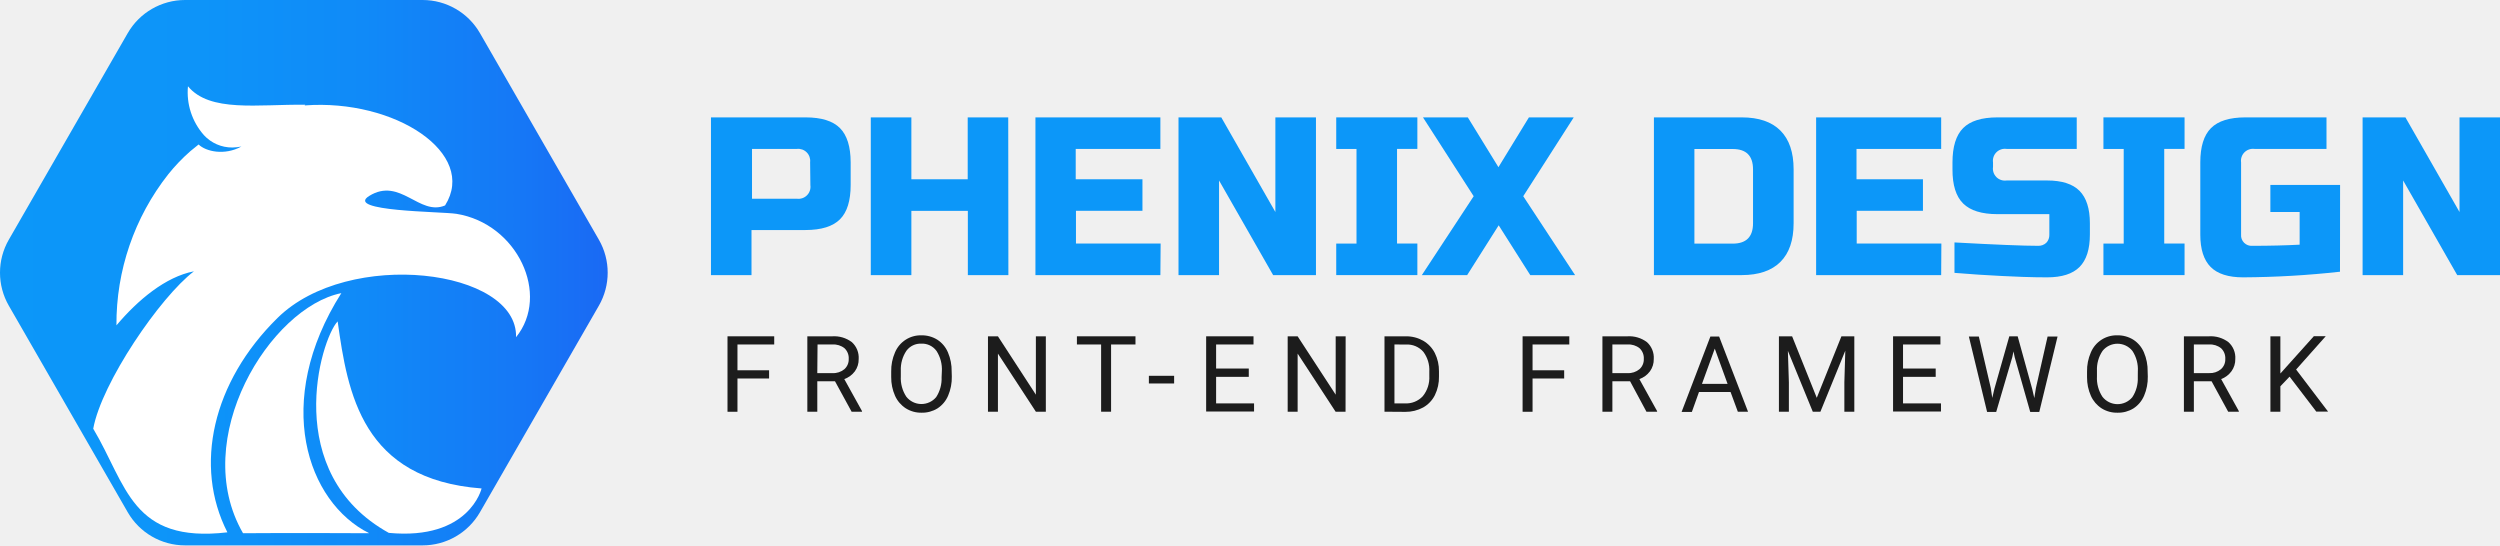
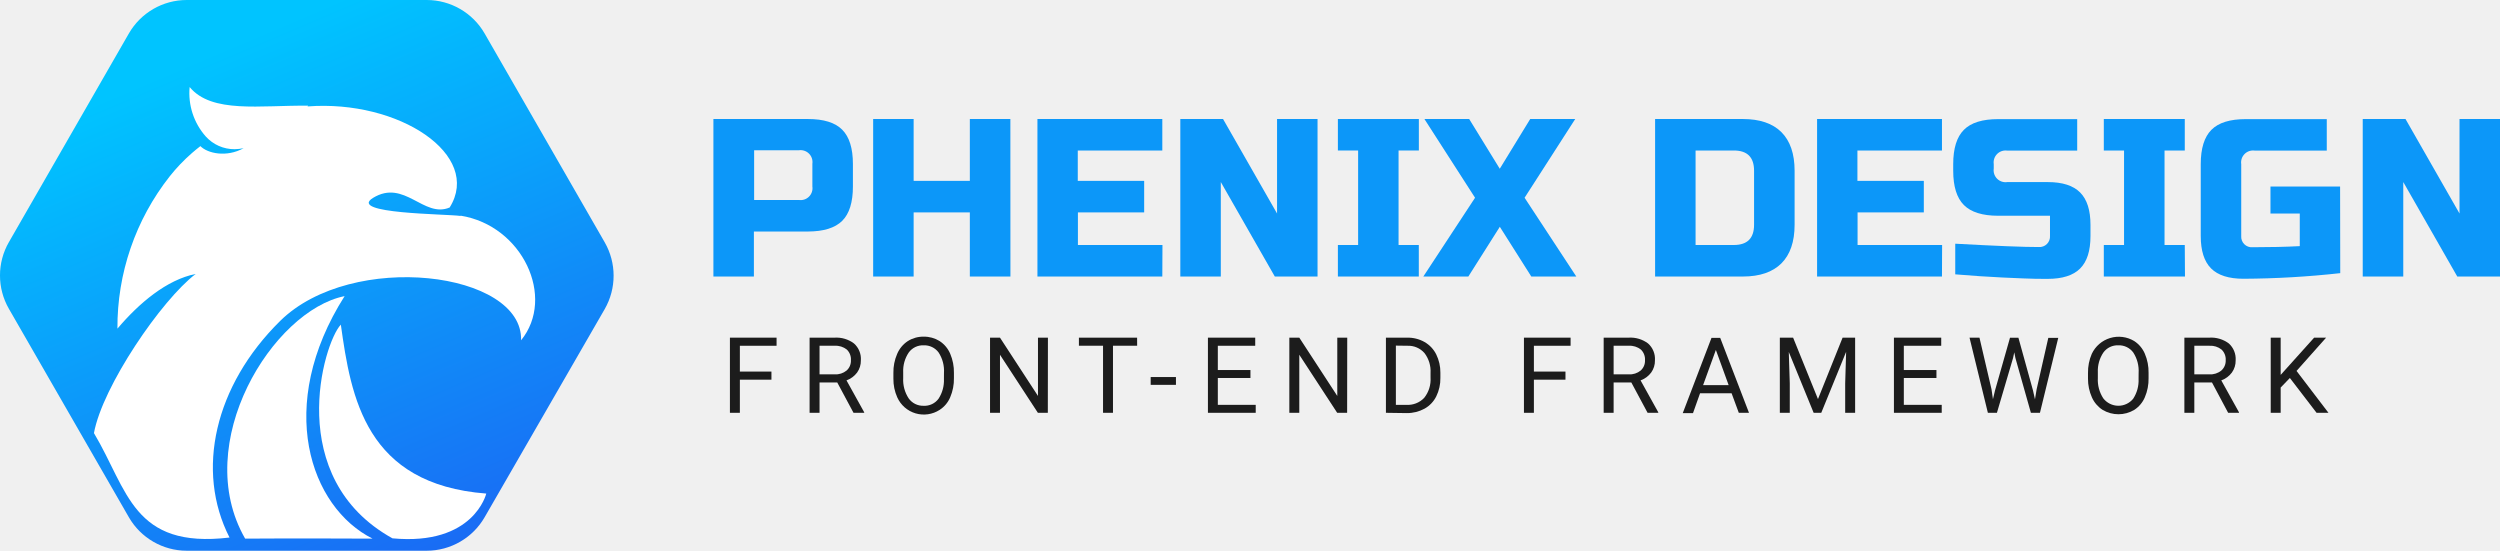
- <svg xmlns="http://www.w3.org/2000/svg" viewBox="0 0 501.99 109.51">
+ <svg xmlns="http://www.w3.org/2000/svg" viewBox="0 0 502.66 110.77">
  <defs>
-     <style>.cls-1{fill:url(#linear-gradient);}.cls-2{fill:#fff;}.cls-3{fill:#0c97f9;}.cls-4{fill:#1c1c1c;}</style>
-     <linearGradient id="linear-gradient" y1="54.76" x2="122.02" y2="54.76" gradientUnits="userSpaceOnUse">
-       <stop offset="0" stop-color="#0c97f9" />
-       <stop offset="0.33" stop-color="#0d94f9" />
-       <stop offset="0.6" stop-color="#108af8" />
-       <stop offset="0.84" stop-color="#1579f6" />
+     <style>.cls-1{fill:#0c97f9;}.cls-2{fill:#1c1c1c;}.cls-3{fill:url(#linear-gradient);}.cls-4{fill:#fff;}</style>
+     <linearGradient id="linear-gradient" x1="-37.14" y1="318" x2="-36.71" y2="317.09" gradientTransform="matrix(123.63, 0, 0, -111, 4630.69, 35310.02)" gradientUnits="userSpaceOnUse">
+       <stop offset="0" stop-color="#00c4ff" />
      <stop offset="1" stop-color="#1a69f4" />
    </linearGradient>
  </defs>
  <g id="Layer_2" data-name="Layer 2">
    <g id="Layer_1-2" data-name="Layer 1">
      <g id="logo">
+         <g id="logo-text">
+           <path class="cls-1" d="M143.44,23.93h19c3.17,0,5.47.71,6.9,2.15s2.15,3.73,2.15,6.9V37.5q0,4.76-2.15,6.9t-6.9,2.15H151.58V55.6h-8.14Zm19.9,9a2.4,2.4,0,0,0-2.71-2.72h-9v10h9a2.39,2.39,0,0,0,2.71-2.71Z" />
+           <path class="cls-1" d="M203.16,55.6H195V42.7H183.7V55.6h-8.14V23.93h8.14V36.37H195V23.93h8.15Z" />
+           <path class="cls-1" d="M233.7,55.6H208.59V23.93H233.7v6.33h-17v6.11h13.35V42.7H216.73v6.56h17Z" />
+           <path class="cls-1" d="M264.91,55.6h-8.59l-10.86-19v19h-8.14V23.93h8.59l10.86,19v-19h8.14Z" />
+           <path class="cls-1" d="M285.27,55.6H269V49.26h4.07v-19H269V23.93h16.28v6.33H281.2v19h4.07Z" />
+           <path class="cls-1" d="M307.67,23.93h9.05L306.54,39.76l10.4,15.84h-9.05l-6.33-10-6.33,10h-9.05l10.4-15.84L286.4,23.93h9l6.15,10Z" />
+           <path class="cls-1" d="M350.42,23.93q5.11,0,7.76,2.64c1.76,1.77,2.65,4.35,2.65,7.76V45.19c0,3.41-.89,6-2.65,7.76s-4.35,2.65-7.76,2.65H332.78V23.93Zm2.26,10.4c0-2.71-1.35-4.07-4.07-4.07h-7.69v19h7.69c2.72,0,4.07-1.36,4.07-4.07Z" />
+           <path class="cls-1" d="M390.46,55.6H365.35V23.93h25.11v6.33h-17v6.11h13.35V42.7H373.49v6.56h17Z" />
+           <path class="cls-1" d="M393.13,49q12.39.68,16.78.67a2.11,2.11,0,0,0,2.27-2.26V43.38H401.77q-4.75,0-6.9-2.15t-2.15-6.9V33q0-4.75,2.15-6.9c1.43-1.44,3.73-2.15,6.9-2.15h15.88v6.33H403.58A2.4,2.4,0,0,0,400.87,33v.9a2.39,2.39,0,0,0,2.71,2.71h8.14q4.44,0,6.52,2.09t2.08,6.51v2.26q0,4.44-2.08,6.52t-6.52,2.08c-1.53,0-3.16,0-4.88-.09l-4.16-.18q-4.62-.22-9.55-.64Z" />
+           <path class="cls-1" d="M439.32,55.6H423V49.26h4.07v-19H423V23.93h16.28v6.33h-4.07v19h4.07Z" />
+           <path class="cls-1" d="M470.54,54.92a185.25,185.25,0,0,1-19.45,1.13q-4.44,0-6.52-2.08t-2.08-6.52V33q0-4.75,2.15-6.9c1.43-1.44,3.73-2.15,6.9-2.15h16.29v6.33H453.35A2.4,2.4,0,0,0,450.63,33V47.45a2.11,2.11,0,0,0,2.27,2.26q5.19,0,9.5-.22V42.93h-5.89V37.5h14Z" />
+           <path class="cls-1" d="M502.66,55.6h-8.59l-10.86-19v19h-8.15V23.93h8.6l10.86,19v-19h8.14Z" />
+           <path class="cls-2" d="M155.11,76.34h-6.35V83h-2V67.89h9.38v1.63h-7.38v5.19h6.35Z" />
+           <path class="cls-2" d="M168.34,76.9h-3.56V83h-2V67.89h5a5.89,5.89,0,0,1,3.93,1.17,4.16,4.16,0,0,1,1.38,3.38,4.07,4.07,0,0,1-.76,2.47,4.59,4.59,0,0,1-2.13,1.57l3.56,6.42V83h-2.15Zm-3.56-1.63h3.07a3.45,3.45,0,0,0,2.37-.77,2.61,2.61,0,0,0,.87-2.06,2.74,2.74,0,0,0-.83-2.16,3.58,3.58,0,0,0-2.42-.76h-3.06Z" />
+           <path class="cls-2" d="M191.8,76a9.33,9.33,0,0,1-.75,3.88,5.6,5.6,0,0,1-2.12,2.53,5.85,5.85,0,0,1-8.52-2.51,8.9,8.9,0,0,1-.78-3.77V75a9.15,9.15,0,0,1,.76-3.85,5.75,5.75,0,0,1,2.14-2.57,5.81,5.81,0,0,1,3.18-.89,5.89,5.89,0,0,1,3.2.88,5.69,5.69,0,0,1,2.14,2.55A9.39,9.39,0,0,1,191.8,75Zm-2-1a6.79,6.79,0,0,0-1.08-4.13,3.56,3.56,0,0,0-3-1.44,3.53,3.53,0,0,0-3,1.44,6.6,6.6,0,0,0-1.12,4V76a6.79,6.79,0,0,0,1.1,4.1,3.55,3.55,0,0,0,3,1.49,3.51,3.51,0,0,0,3-1.41,6.72,6.72,0,0,0,1.09-4Z" />
+           <path class="cls-2" d="M210.68,83h-2l-7.62-11.67V83h-2V67.89h2l7.64,11.72V67.89h2Z" />
+           <path class="cls-2" d="M228.64,69.52h-4.86V83h-2V69.52h-4.85V67.89h11.7Z" />
+           <path class="cls-2" d="M236.44,77.38h-5.08V75.81h5.08Z" />
+           <path class="cls-2" d="M251.42,76h-6.56V81.4h7.62V83h-9.61V67.89h9.51v1.63h-7.52V74.4h6.56Z" />
+           <path class="cls-2" d="M270.86,83h-2l-7.62-11.67V83h-2V67.89h2l7.64,11.72V67.89h2Z" />
+           <path class="cls-2" d="M278.66,83V67.89h4.28a6.81,6.81,0,0,1,3.49.88,5.9,5.9,0,0,1,2.34,2.48,8.13,8.13,0,0,1,.84,3.7v1a8.1,8.1,0,0,1-.83,3.75,5.75,5.75,0,0,1-2.36,2.47,7.32,7.32,0,0,1-3.57.89Zm2-13.51V81.4h2.1A4.55,4.55,0,0,0,286.35,80a5.92,5.92,0,0,0,1.28-4.09V75a6,6,0,0,0-1.21-4A4.3,4.3,0,0,0,283,69.52Z" />
+           <path class="cls-2" d="M314.76,76.34h-6.35V83h-2V67.89h9.38v1.63h-7.38v5.19h6.35Z" />
+           <path class="cls-2" d="M328,76.9h-3.56V83h-2V67.89h5a5.89,5.89,0,0,1,3.93,1.17,4.16,4.16,0,0,1,1.38,3.38,4.07,4.07,0,0,1-.76,2.47,4.59,4.59,0,0,1-2.13,1.57l3.56,6.42V83h-2.15Zm-3.56-1.63h3.07a3.45,3.45,0,0,0,2.37-.77,2.61,2.61,0,0,0,.87-2.06,2.74,2.74,0,0,0-.83-2.16,3.58,3.58,0,0,0-2.42-.76h-3.06Z" />
+           <path class="cls-2" d="M348.16,79.07h-6.34l-1.42,4h-2.06l5.78-15.14h1.75L351.66,83h-2.05Zm-5.73-1.63h5.14L345,70.36Z" />
+           <path class="cls-2" d="M360.53,67.89l5,12.35,4.95-12.35H373V83h-2v-5.9l.19-6.36-5,12.26h-1.53l-5-12.23.2,6.33V83h-2V67.89Z" />
+           <path class="cls-2" d="M389.35,76h-6.56V81.4h7.62V83H380.8V67.89h9.51v1.63h-7.52V74.4h6.56Z" />
+           <path class="cls-2" d="M400.42,78.26l.29,2,.43-1.8,3-10.56h1.69l2.92,10.56.41,1.83.33-2,2.35-10.36h2L410.16,83h-1.82l-3.11-11L405,70.84,404.75,72l-3.24,11h-1.82L396,67.89h2Z" />
+           <path class="cls-2" d="M432,76a9.33,9.33,0,0,1-.75,3.88,5.66,5.66,0,0,1-2.12,2.53,6.2,6.2,0,0,1-6.37,0,5.77,5.77,0,0,1-2.15-2.51,9.05,9.05,0,0,1-.79-3.77V75a9.31,9.31,0,0,1,.76-3.85,6,6,0,0,1,8.53-2.58,5.69,5.69,0,0,1,2.14,2.55A9.39,9.39,0,0,1,432,75Zm-2-1a6.79,6.79,0,0,0-1.08-4.13,3.56,3.56,0,0,0-3-1.44,3.53,3.53,0,0,0-3,1.44,6.6,6.6,0,0,0-1.12,4V76a6.79,6.79,0,0,0,1.1,4.1,3.84,3.84,0,0,0,6,.08,6.72,6.72,0,0,0,1.09-4Z" />
+           <path class="cls-2" d="M444.75,76.9H441.2V83h-2V67.89h5a5.92,5.92,0,0,1,3.94,1.17,4.19,4.19,0,0,1,1.37,3.38,4.07,4.07,0,0,1-.76,2.47,4.59,4.59,0,0,1-2.13,1.57l3.56,6.42V83H448Zm-3.55-1.63h3.06a3.45,3.45,0,0,0,2.37-.77,2.62,2.62,0,0,0,.88-2.06,2.74,2.74,0,0,0-.84-2.16,3.56,3.56,0,0,0-2.42-.76H441.2Z" />
+           <path class="cls-2" d="M460.41,76l-1.85,1.92V83h-2V67.89h2v7.49l6.73-7.49h2.41l-5.95,6.69L468.17,83h-2.39Z" />
+         </g>
        <g id="logo-icon">
-           <path id="icon-base" class="cls-1" d="M84.86,0A13.29,13.29,0,0,1,96.37,6.65l23.88,41.48a13.28,13.28,0,0,1,0,13.25L96.37,102.86a13.27,13.27,0,0,1-11.51,6.65H37.16a13.27,13.27,0,0,1-11.51-6.65L1.77,61.38a13.28,13.28,0,0,1,0-13.25L25.65,6.65A13.29,13.29,0,0,1,37.16,0Z" />
-           <g id="phenix">
-             <path id="phenix-3" class="cls-2" d="M68.54,58.86C54.32,61.7,37.83,88.08,48.8,107.07c0,0,9.26-.08,25.33,0C61.66,100.87,54.7,80.67,68.54,58.86Z" />
-             <path id="phenix-2" class="cls-2" d="M67.8,64.53C64.34,68.17,56.39,95,78.07,107c16.19,1.53,18.63-8.92,18.63-8.92C72.7,96.26,69.81,79,67.8,64.53Z" />
-             <path id="phenix-1" class="cls-2" d="M91.59,42.93c-2.88-.46-22.52-.46-17.45-3.59,6.22-3.85,10.07,4.11,15.23,1.91,6.56-10.42-10-21.44-28.21-20.08l.13-.14c-9.5-.11-19.18,1.59-23.55-3.71a13,13,0,0,0,3.2,9.81,7.69,7.69,0,0,0,5.73,2.49,9.92,9.92,0,0,0,1.8-.2c-3.39,1.87-7.15,1-8.59-.41-.56.43-1.11.88-1.65,1.34A36.29,36.29,0,0,0,33.78,35a48.54,48.54,0,0,0-10.4,30.33c4.29-5.08,9.85-9.75,15.56-10.85-6.79,5.17-18.55,22.39-20.22,31.6,6.75,11.33,7.68,23.06,26.94,20.81-6.8-13.34-3-30.2,10.07-43.05C70,49.78,104,54,103.62,67.71c6.92-8.52.3-22.81-12-24.78Z" />
-           </g>
-         </g>
-         <g id="logo-text">
-           <path class="cls-3" d="M142.76,23.57h19q4.76,0,6.9,2.15t2.15,6.9v4.52q0,4.76-2.15,6.9t-6.9,2.15H150.9v9.05h-8.14Zm19.91,9A2.41,2.41,0,0,0,160,29.9h-9v10h9a2.41,2.41,0,0,0,2.72-2.72Z" />
-           <path class="cls-3" d="M202.48,55.24h-8.14V42.34H183v12.9h-8.15V23.57H183V36h11.31V23.57h8.14Z" />
-           <path class="cls-3" d="M233,55.24H207.91V23.57H233V29.9h-17V36H229.4v6.33H216.05v6.57h17Z" />
-           <path class="cls-3" d="M264.24,55.24h-8.6l-10.86-19v19h-8.14V23.57h8.59l10.86,19v-19h8.15Z" />
-           <path class="cls-3" d="M284.6,55.24H268.31V48.91h4.07v-19h-4.07V23.57H284.6V29.9h-4.08v19h4.08Z" />
-           <path class="cls-3" d="M307,23.57H316L305.86,39.4l10.41,15.84h-9l-6.34-10-6.33,10H285.5L295.91,39.4,285.73,23.57h9l6.15,10Z" />
-           <path class="cls-3" d="M349.74,23.57q5.11,0,7.76,2.65T360.15,34V44.83q0,5.12-2.65,7.76t-7.76,2.65H332.1V23.57ZM352,34q0-4.08-4.08-4.08h-7.69v19h7.69q4.08,0,4.08-4.08Z" />
-           <path class="cls-3" d="M389.78,55.24H364.67V23.57h25.11V29.9h-17V36h13.34v6.33H372.82v6.57h17Z" />
-           <path class="cls-3" d="M392.45,48.68q12.41.68,16.79.68a2.27,2.27,0,0,0,1.65-.61,2.23,2.23,0,0,0,.61-1.65V43H401.09q-4.74,0-6.9-2.14T392.05,34V32.62q0-4.75,2.14-6.9t6.9-2.15H417V29.9H402.9a2.4,2.4,0,0,0-2.71,2.72v.9a2.4,2.4,0,0,0,2.71,2.72h8.15c2.95,0,5.13.69,6.51,2.08s2.08,3.56,2.08,6.51V47.1q0,4.42-2.08,6.51c-1.38,1.39-3.56,2.08-6.51,2.08q-2.31,0-4.89-.09L402,55.42q-4.62-.22-9.55-.63Z" />
-           <path class="cls-3" d="M438.65,55.24H422.36V48.91h4.07v-19h-4.07V23.57h16.29V29.9h-4.08v19h4.08Z" />
-           <path class="cls-3" d="M469.86,54.56a185.1,185.1,0,0,1-19.45,1.13q-4.44,0-6.52-2.08c-1.38-1.39-2.08-3.56-2.08-6.51V32.62q0-4.75,2.15-6.9t6.9-2.15h16.29V29.9H452.67A2.4,2.4,0,0,0,450,32.62V47.1a2.1,2.1,0,0,0,2.26,2.26c3.47,0,6.63-.08,9.5-.23V42.57h-5.88V37.14h14Z" />
-           <path class="cls-3" d="M502,55.24h-8.6l-10.86-19v19h-8.14V23.57H483l10.86,19v-19H502Z" />
-           <path class="cls-4" d="M154.43,76h-6.35v6.68h-2V67.53h9.38v1.64h-7.38v5.18h6.35Z" />
-           <path class="cls-4" d="M167.66,76.55h-3.55v6.12h-2V67.53h5a5.92,5.92,0,0,1,3.94,1.17,4.21,4.21,0,0,1,1.37,3.39,4.06,4.06,0,0,1-.76,2.46,4.52,4.52,0,0,1-2.13,1.57l3.56,6.43v.12H171Zm-3.55-1.63h3.06a3.46,3.46,0,0,0,2.37-.78,2.62,2.62,0,0,0,.88-2.06,2.74,2.74,0,0,0-.84-2.15,3.51,3.51,0,0,0-2.42-.76h-3Z" />
-           <path class="cls-4" d="M191.12,75.59a9.33,9.33,0,0,1-.75,3.88A5.68,5.68,0,0,1,188.25,82a5.83,5.83,0,0,1-3.2.87,5.75,5.75,0,0,1-3.17-.88,5.81,5.81,0,0,1-2.15-2.5,9,9,0,0,1-.78-3.77v-1.1a9.15,9.15,0,0,1,.76-3.85A5.6,5.6,0,0,1,185,67.33a5.86,5.86,0,0,1,3.21.88,5.65,5.65,0,0,1,2.13,2.54,9.39,9.39,0,0,1,.75,3.88Zm-2-1a6.79,6.79,0,0,0-1.08-4.13A3.58,3.58,0,0,0,185,69a3.54,3.54,0,0,0-3,1.44,6.67,6.67,0,0,0-1.12,4v1.11a6.79,6.79,0,0,0,1.1,4.1,3.86,3.86,0,0,0,6,.09,6.82,6.82,0,0,0,1.09-4Z" />
-           <path class="cls-4" d="M210,82.67h-2L200.38,71V82.67h-2V67.53h2L208,79.25V67.53h2Z" />
-           <path class="cls-4" d="M228,69.17H223.1v13.5h-2V69.17h-4.86V67.53H228Z" />
-           <path class="cls-4" d="M235.76,77h-5.07V75.46h5.07Z" />
-           <path class="cls-4" d="M250.75,75.67h-6.56V81h7.62v1.63h-9.62V67.53h9.51v1.64h-7.51V74h6.56Z" />
-           <path class="cls-4" d="M270.18,82.67h-2L260.56,71V82.67h-2V67.53h2l7.64,11.72V67.53h2Z" />
-           <path class="cls-4" d="M278,82.67V67.53h4.27a6.88,6.88,0,0,1,3.49.88,6,6,0,0,1,2.35,2.48,8,8,0,0,1,.83,3.7v1a8.1,8.1,0,0,1-.82,3.75,5.83,5.83,0,0,1-2.36,2.48,7.37,7.37,0,0,1-3.57.88Zm2-13.5V81h2.1a4.55,4.55,0,0,0,3.59-1.44A5.9,5.9,0,0,0,287,75.51v-.88a6.06,6.06,0,0,0-1.21-4,4.29,4.29,0,0,0-3.44-1.45Z" />
-           <path class="cls-4" d="M314.08,76h-6.35v6.68h-2V67.53h9.38v1.64h-7.38v5.18h6.35Z" />
-           <path class="cls-4" d="M327.31,76.55h-3.55v6.12h-2V67.53h5a5.92,5.92,0,0,1,3.94,1.17,4.21,4.21,0,0,1,1.37,3.39,4.06,4.06,0,0,1-.76,2.46,4.52,4.52,0,0,1-2.13,1.57l3.56,6.43v.12H330.6Zm-3.55-1.63h3.06a3.46,3.46,0,0,0,2.37-.78,2.62,2.62,0,0,0,.88-2.06,2.74,2.74,0,0,0-.84-2.15,3.51,3.51,0,0,0-2.42-.76h-3.05Z" />
-           <path class="cls-4" d="M347.49,78.71h-6.34l-1.43,4h-2.06l5.78-15.14h1.75L351,82.67h-2.05Zm-5.74-1.63h5.14L344.32,70Z" />
-           <path class="cls-4" d="M359.85,67.53l4.95,12.35,4.95-12.35h2.59V82.67h-2V76.78l.19-6.37-5,12.26H364l-5-12.22.2,6.33v5.89h-2V67.53Z" />
-           <path class="cls-4" d="M388.68,75.67h-6.56V81h7.62v1.63h-9.62V67.53h9.51v1.64h-7.51V74h6.56Z" />
-           <path class="cls-4" d="M399.74,77.9l.3,2,.42-1.8,3-10.57h1.68l2.92,10.57.42,1.83.32-2,2.35-10.36h2l-3.67,15.14h-1.82l-3.12-11-.24-1.15-.24,1.15-3.23,11H399l-3.66-15.14h2Z" />
-           <path class="cls-4" d="M431.27,75.59a9.33,9.33,0,0,1-.75,3.88A5.68,5.68,0,0,1,428.4,82a5.83,5.83,0,0,1-3.2.87A5.75,5.75,0,0,1,422,82a5.81,5.81,0,0,1-2.15-2.5,9,9,0,0,1-.78-3.77v-1.1a9.15,9.15,0,0,1,.76-3.85,5.6,5.6,0,0,1,5.32-3.45,5.86,5.86,0,0,1,3.21.88,5.65,5.65,0,0,1,2.13,2.54,9.39,9.39,0,0,1,.75,3.88Zm-2-1a6.73,6.73,0,0,0-1.09-4.13,3.84,3.84,0,0,0-6,0,6.67,6.67,0,0,0-1.12,4v1.11a6.79,6.79,0,0,0,1.1,4.1,3.85,3.85,0,0,0,6,.09,6.74,6.74,0,0,0,1.1-4Z" />
-           <path class="cls-4" d="M444.07,76.55h-3.55v6.12h-2V67.53h5a5.92,5.92,0,0,1,3.94,1.17,4.18,4.18,0,0,1,1.38,3.39,4.07,4.07,0,0,1-.77,2.46A4.54,4.54,0,0,1,446,76.12l3.55,6.43v.12h-2.14Zm-3.55-1.63h3.07a3.41,3.41,0,0,0,2.36-.78,2.59,2.59,0,0,0,.88-2.06,2.74,2.74,0,0,0-.84-2.15,3.5,3.5,0,0,0-2.41-.76h-3.06Z" />
-           <path class="cls-4" d="M459.74,75.63l-1.85,1.93v5.11h-2V67.53h2V75l6.72-7.49H467l-5.95,6.69,6.42,8.45H465.1Z" />
+           <path id="icon-base" class="cls-3" d="M85.79,0A13.45,13.45,0,0,1,97.44,6.73l24.15,42a13.49,13.49,0,0,1,0,13.41L97.44,104a13.45,13.45,0,0,1-11.65,6.73H37.54A13.43,13.43,0,0,1,25.91,104L1.79,62.09a13.44,13.44,0,0,1,0-13.41L25.91,6.73A13.43,13.43,0,0,1,37.54,0Z" />
+           <path id="phenix-3" class="cls-4" d="M69.29,59.54c-14.39,2.87-31.06,29.55-20,48.76,0,0,9.37-.08,25.62,0C62.32,102,55.29,81.59,69.29,59.54Z" />
+           <path id="phenix-2" class="cls-4" d="M68.53,65.27C65,69,57,96.09,78.91,108.24c16.38,1.53,18.86-9,18.86-9C73.49,97.37,70.57,79.89,68.53,65.27Z" />
+           <path id="phenix-1" class="cls-4" d="M92.6,43.42C89.69,43,69.82,43,75,39.79c6.32-3.87,10.19,4.15,15.41,1.93C97,31.18,80.29,20,61.82,21.4l.13-.15c-9.61-.11-19.4,1.62-23.82-3.75a13.15,13.15,0,0,0,3.24,9.94A7.75,7.75,0,0,0,47.16,30a10.14,10.14,0,0,0,1.82-.2c-3.43,1.89-7.23,1.06-8.69-.42-.56.44-1.12.89-1.66,1.36a35.32,35.32,0,0,0-4.51,4.72A49,49,0,0,0,23.61,66.08c4.34-5.13,9.93-9.85,15.74-11-6.88,5.22-18.77,22.65-20.46,32,6.84,11.46,7.78,23.32,27.26,21-6.88-13.47-3-30.56,10.18-43.55,14.45-14.23,48.86-9.94,48.44,3.89,7-8.61.31-23.06-12.17-25.06Z" />
        </g>
      </g>
    </g>
  </g>
</svg>
